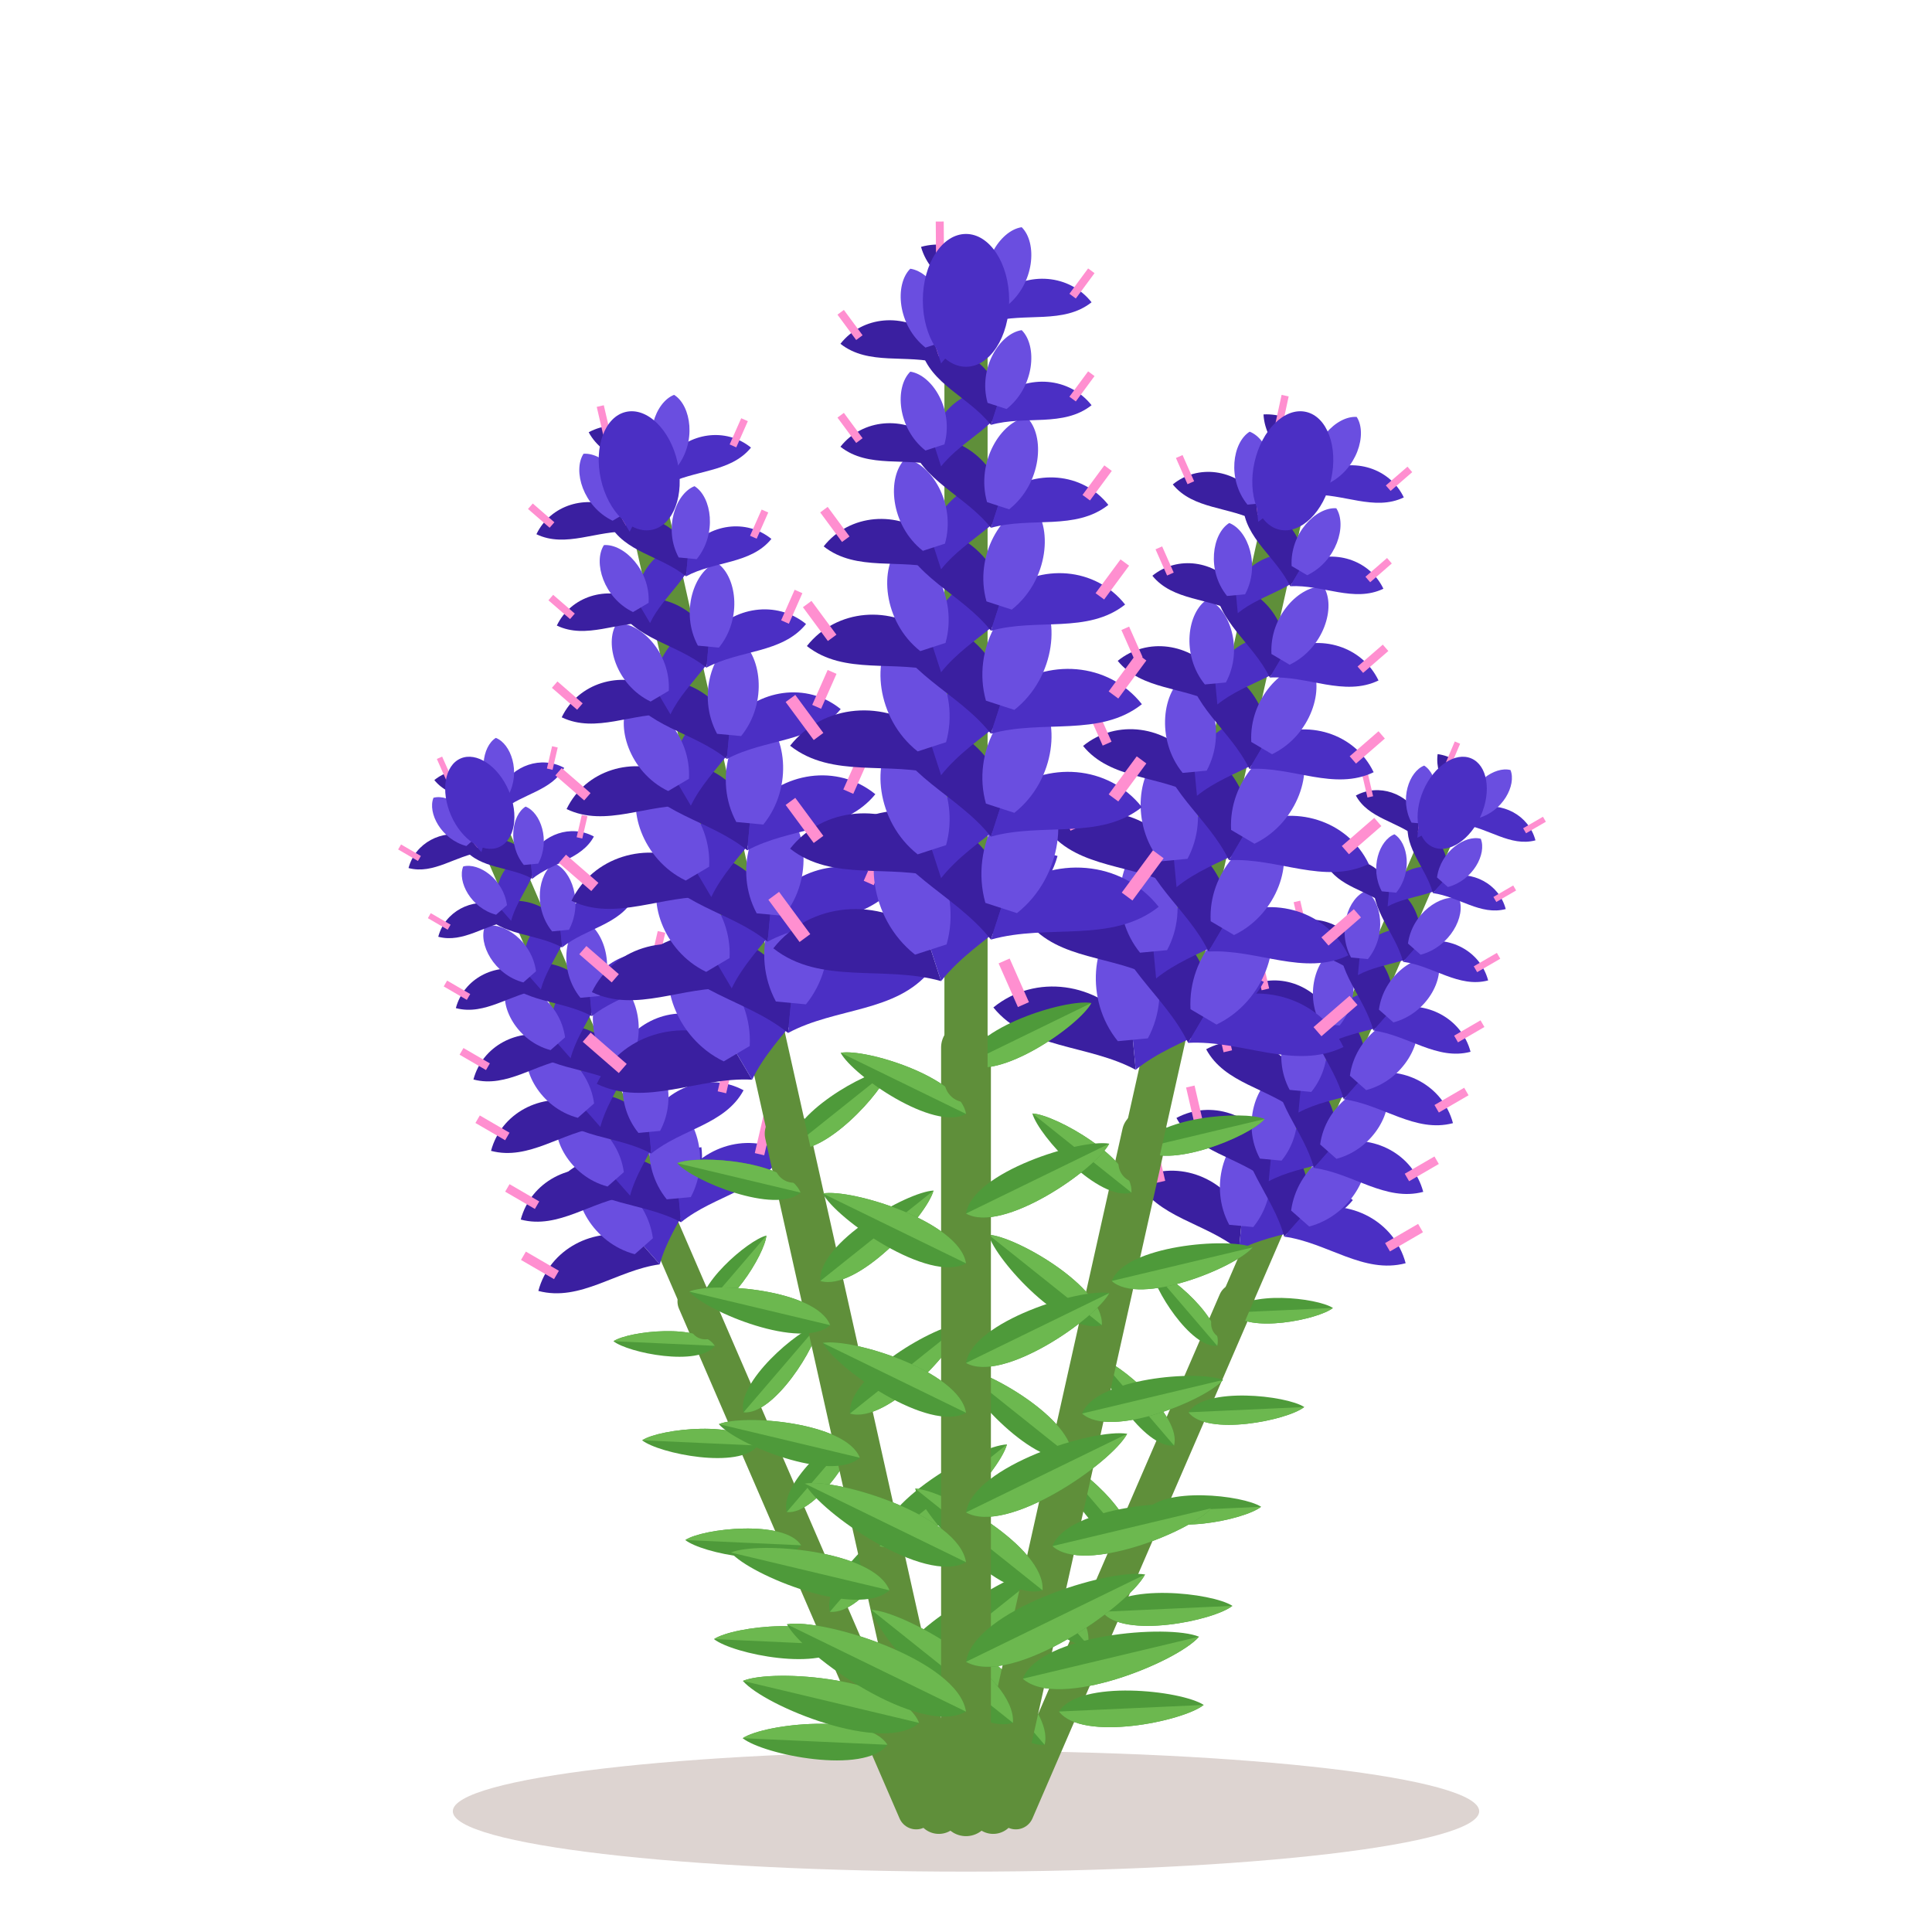
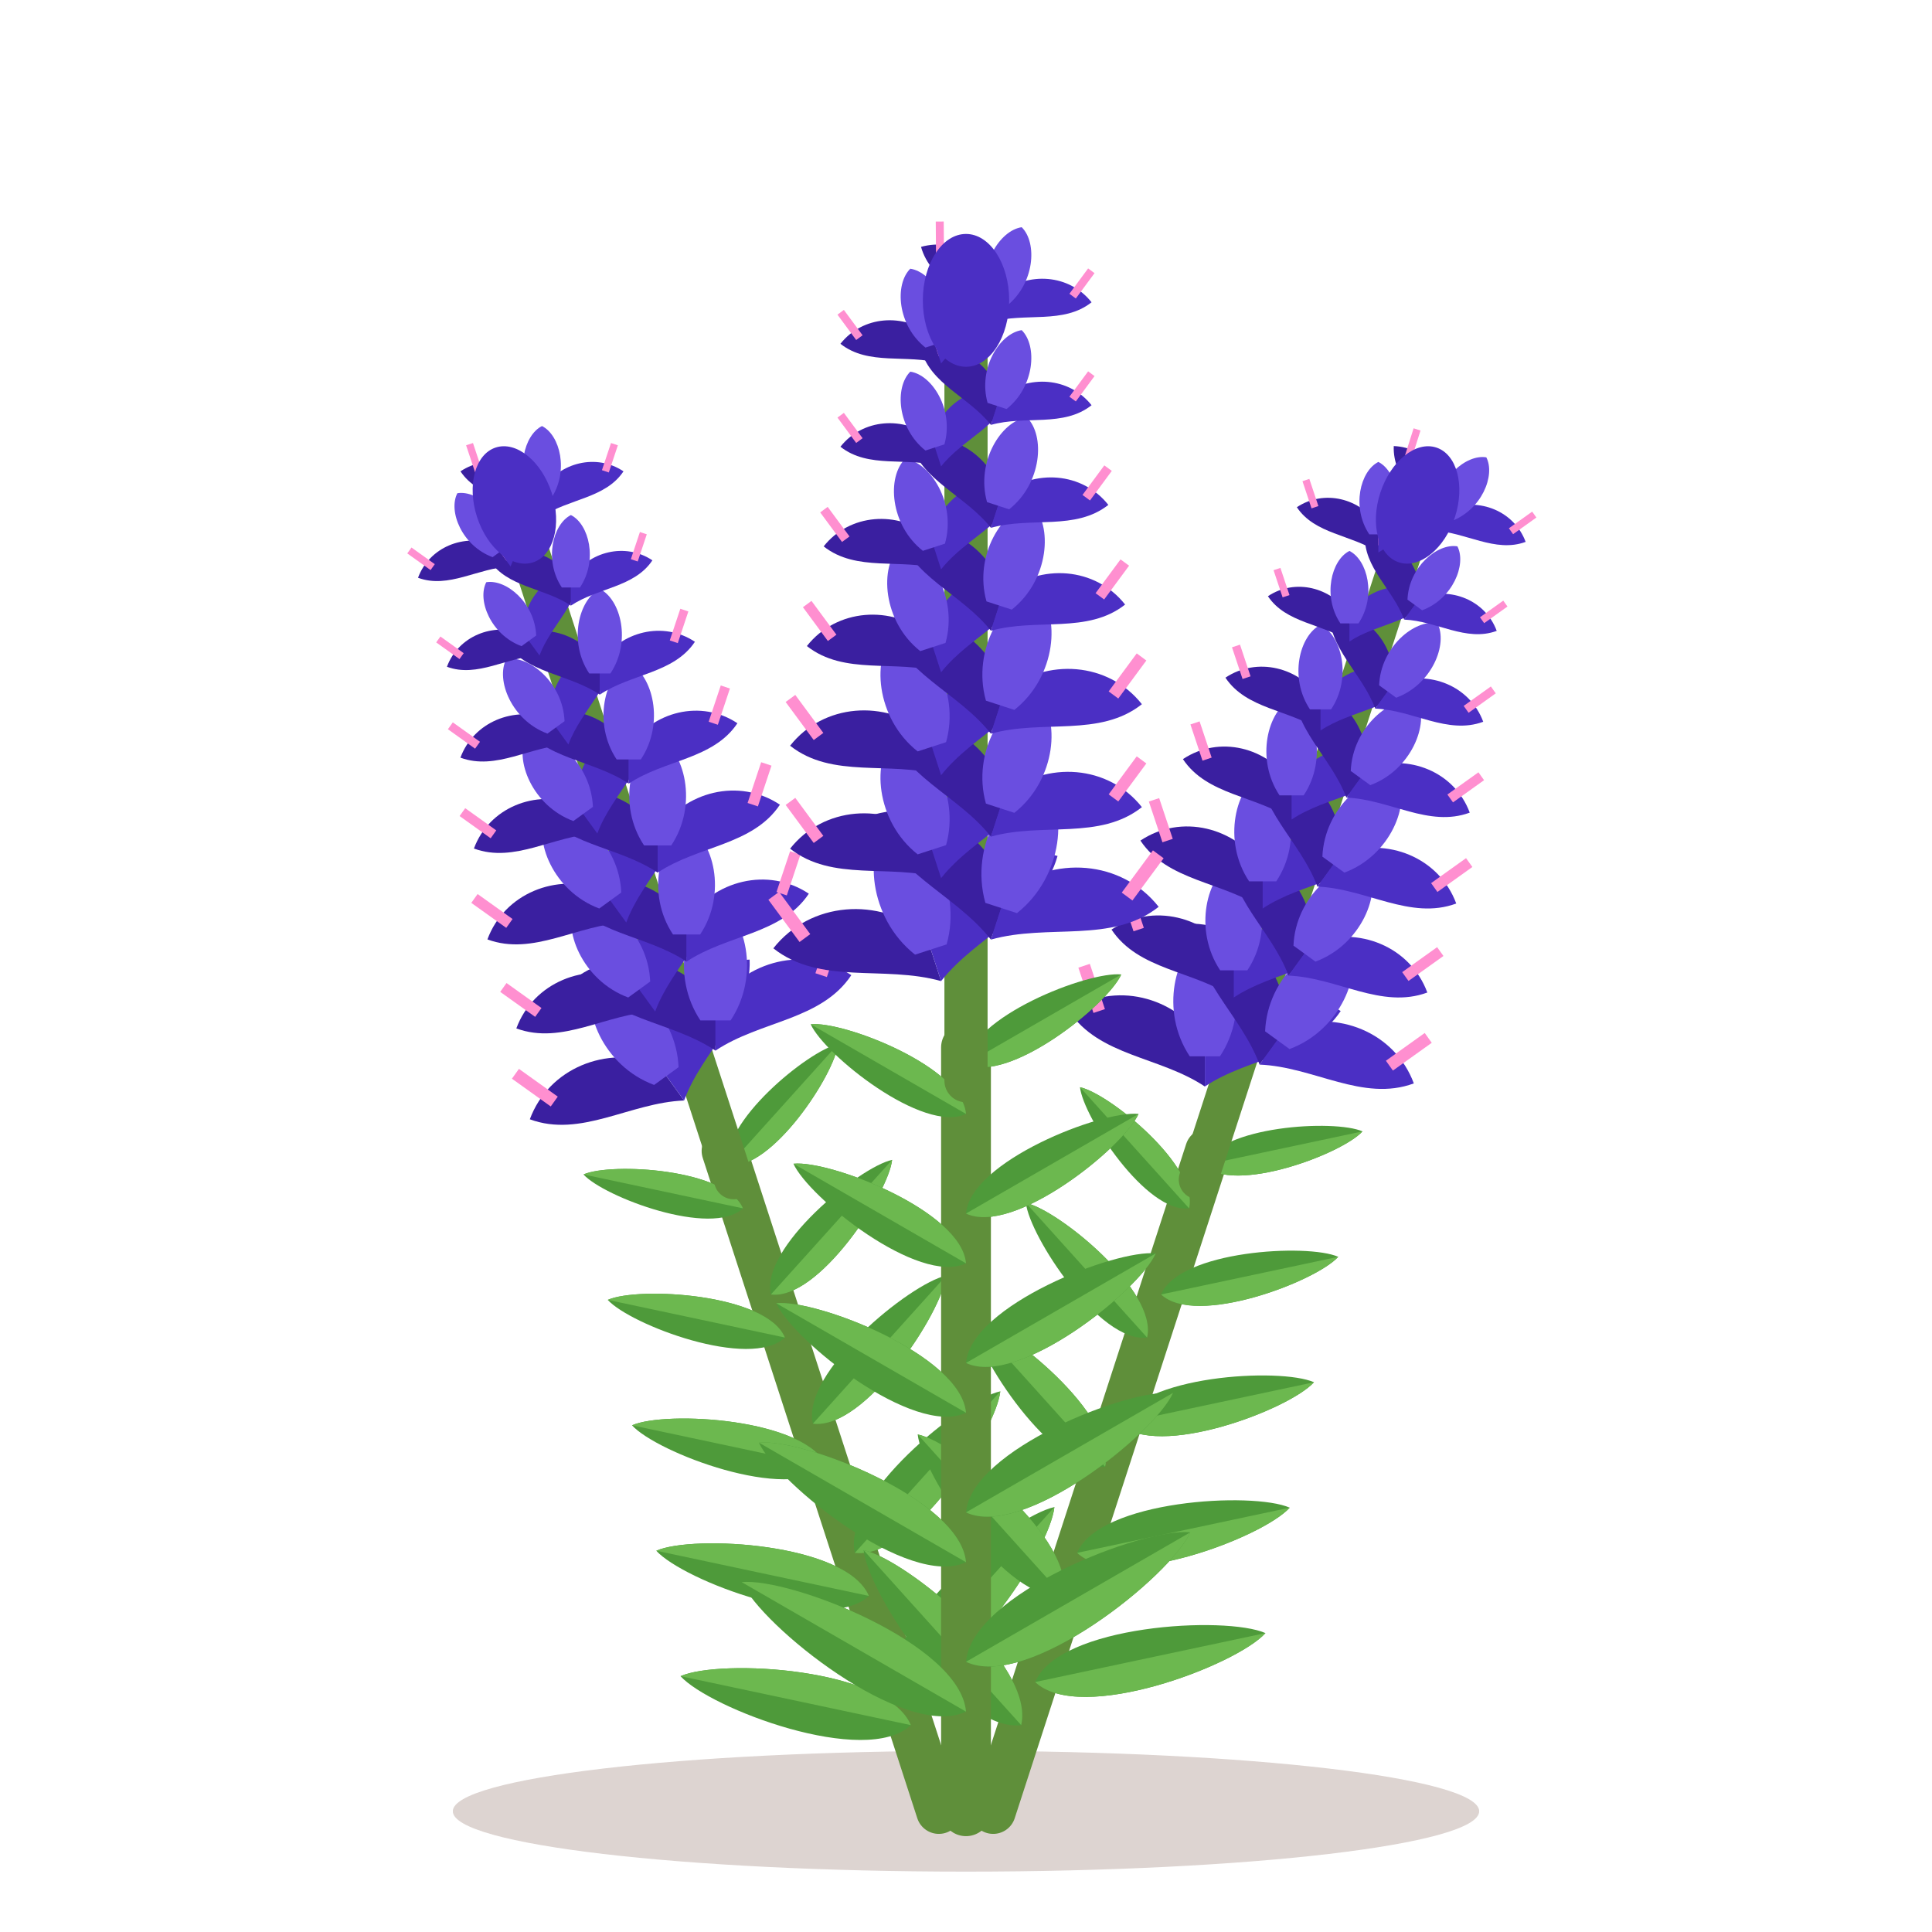
<svg xmlns="http://www.w3.org/2000/svg" viewBox="0 0 128 128">
  <defs>
    <g id="lp">
      <path d="M0 0C-2.6 -1.8 -1.3 -10.2 0 -12C1.3 -10.2 2.6 -1.8 0 0Z" fill="#4e9a3a" />
      <path d="M0 0C2.6 -1.8 1.3 -10.2 0 -12Z" fill="#6cb84f" />
    </g>
    <g id="fw">
      <path d="M0 0C-3 -2 -7 -2 -9 -5C-6 -7 -2 -6 0 -3Z" fill="#3a1fa0" />
      <path d="M0 0C3 -2 7 -2 9 -5C6 -7 2 -6 0 -3Z" fill="#4b2fc4" />
      <path d="M-1 -2C-3 -5 -2 -9 0 -10C2 -9 3 -5 1 -2Z" fill="#6a4ee0" />
      <path d="M-7 -5l-1 -3M7 -5l1 -3" stroke="#ff8fd0" stroke-width=".8" />
    </g>
    <g id="sp">
      <path d="M0 0V-44" stroke="#5f8f3a" stroke-width="2.6" stroke-linecap="round" />
      <use href="#fw" transform="translate(-1.5 -6) rotate(-18)" />
      <use href="#fw" transform="translate(1.5 -8.5) rotate(18)" />
      <use href="#fw" transform="translate(-1.5 -12.2) rotate(-18) scale(0.9)" />
      <use href="#fw" transform="translate(1.5 -14.7) rotate(18) scale(0.9)" />
      <use href="#fw" transform="translate(-1.5 -18.4) rotate(-18) scale(0.9)" />
      <use href="#fw" transform="translate(1.5 -20.9) rotate(18) scale(0.9)" />
      <use href="#fw" transform="translate(-1.5 -24.6) rotate(-18) scale(0.8)" />
      <use href="#fw" transform="translate(1.5 -27.1) rotate(18) scale(0.8)" />
      <use href="#fw" transform="translate(-1.5 -30.8) rotate(-18) scale(0.7)" />
      <use href="#fw" transform="translate(1.5 -33.3) rotate(18) scale(0.7)" />
      <use href="#fw" transform="translate(-1.5 -37) rotate(-18) scale(0.6)" />
      <use href="#fw" transform="translate(1.5 -39.5) rotate(18) scale(0.6)" />
      <use href="#fw" transform="translate(-1.5 -43.2) rotate(-18) scale(0.6)" />
      <use href="#fw" transform="translate(1.5 -45.7) rotate(18) scale(0.6)" />
      <ellipse cy="-47" rx="2.6" ry="4" fill="#4b2fc4" />
    </g>
  </defs>
  <ellipse cx="64" cy="120" rx="34" ry="4" fill="#8d6e63" opacity=".3" />
-   <g transform="translate(60.7 120) rotate(-23.4) scale(0.8)">
+   <g transform="translate(62.2 120) rotate(-18) scale(1)">
    <path d="M0 0V-46" stroke="#5f8f3a" stroke-width="3" stroke-linecap="round" />
-     <use href="#lp" transform="translate(0 -6) rotate(-64)" />
-     <use href="#lp" transform="translate(0 -9) rotate(64)" />
-     <use href="#lp" transform="translate(0 -15) rotate(-64) scale(0.9)" />
-     <use href="#lp" transform="translate(0 -18) rotate(64) scale(0.9)" />
-     <use href="#lp" transform="translate(0 -24) rotate(-64) scale(0.8)" />
-     <use href="#lp" transform="translate(0 -27) rotate(64) scale(0.8)" />
-     <use href="#lp" transform="translate(0 -33) rotate(-64) scale(0.8)" />
-     <use href="#lp" transform="translate(0 -36) rotate(64) scale(0.8)" />
-     <use href="#lp" transform="translate(0 -42) rotate(-64) scale(0.7)" />
-     <use href="#lp" transform="translate(0 -45) rotate(64) scale(0.7)" />
+     <use href="#lp" transform="translate(0 -6) rotate(-60) scale(1.3)" />
+     <use href="#lp" transform="translate(0 -9) rotate(60) scale(1.3)" />
+     <use href="#lp" transform="translate(0 -15) rotate(-60) scale(1.2)" />
+     <use href="#lp" transform="translate(0 -18) rotate(60) scale(1.2)" />
+     <use href="#lp" transform="translate(0 -24) rotate(-60) scale(1.1)" />
+     <use href="#lp" transform="translate(0 -27) rotate(60) scale(1.1)" />
+     <use href="#lp" transform="translate(0 -33) rotate(-60)" />
+     <use href="#lp" transform="translate(0 -36) rotate(60)" />
+     <use href="#lp" transform="translate(0 -42) rotate(-60) scale(0.9)" />
+     <use href="#lp" transform="translate(0 -45) rotate(60) scale(0.9)" />
    <use href="#sp" transform="translate(0 -44)" />
  </g>
-   <g transform="translate(67.3 120) rotate(23.4) scale(0.8)">
+   <g transform="translate(65.8 120) rotate(18) scale(1)">
    <path d="M0 0V-46" stroke="#5f8f3a" stroke-width="3" stroke-linecap="round" />
-     <use href="#lp" transform="translate(0 -6) rotate(-64)" />
-     <use href="#lp" transform="translate(0 -9) rotate(64)" />
-     <use href="#lp" transform="translate(0 -15) rotate(-64) scale(0.9)" />
-     <use href="#lp" transform="translate(0 -18) rotate(64) scale(0.9)" />
-     <use href="#lp" transform="translate(0 -24) rotate(-64) scale(0.8)" />
-     <use href="#lp" transform="translate(0 -27) rotate(64) scale(0.8)" />
-     <use href="#lp" transform="translate(0 -33) rotate(-64) scale(0.8)" />
-     <use href="#lp" transform="translate(0 -36) rotate(64) scale(0.8)" />
-     <use href="#lp" transform="translate(0 -42) rotate(-64) scale(0.7)" />
-     <use href="#lp" transform="translate(0 -45) rotate(64) scale(0.7)" />
-     <use href="#sp" transform="translate(0 -44)" />
-   </g>
-   <g transform="translate(62.2 120) rotate(-12.6)">
-     <path d="M0 0V-46" stroke="#5f8f3a" stroke-width="3" stroke-linecap="round" />
-     <use href="#lp" transform="translate(0 -6) rotate(-64)" />
-     <use href="#lp" transform="translate(0 -9) rotate(64)" />
-     <use href="#lp" transform="translate(0 -15) rotate(-64) scale(0.9)" />
-     <use href="#lp" transform="translate(0 -18) rotate(64) scale(0.9)" />
-     <use href="#lp" transform="translate(0 -24) rotate(-64) scale(0.8)" />
-     <use href="#lp" transform="translate(0 -27) rotate(64) scale(0.8)" />
-     <use href="#lp" transform="translate(0 -33) rotate(-64) scale(0.8)" />
-     <use href="#lp" transform="translate(0 -36) rotate(64) scale(0.8)" />
-     <use href="#lp" transform="translate(0 -42) rotate(-64) scale(0.7)" />
-     <use href="#lp" transform="translate(0 -45) rotate(64) scale(0.7)" />
-     <use href="#sp" transform="translate(0 -44)" />
-   </g>
-   <g transform="translate(65.8 120) rotate(12.6)">
-     <path d="M0 0V-46" stroke="#5f8f3a" stroke-width="3" stroke-linecap="round" />
-     <use href="#lp" transform="translate(0 -6) rotate(-64)" />
-     <use href="#lp" transform="translate(0 -9) rotate(64)" />
-     <use href="#lp" transform="translate(0 -15) rotate(-64) scale(0.9)" />
-     <use href="#lp" transform="translate(0 -18) rotate(64) scale(0.9)" />
-     <use href="#lp" transform="translate(0 -24) rotate(-64) scale(0.8)" />
-     <use href="#lp" transform="translate(0 -27) rotate(64) scale(0.8)" />
-     <use href="#lp" transform="translate(0 -33) rotate(-64) scale(0.8)" />
-     <use href="#lp" transform="translate(0 -36) rotate(64) scale(0.8)" />
-     <use href="#lp" transform="translate(0 -42) rotate(-64) scale(0.7)" />
-     <use href="#lp" transform="translate(0 -45) rotate(64) scale(0.7)" />
+     <use href="#lp" transform="translate(0 -6) rotate(-60) scale(1.3)" />
+     <use href="#lp" transform="translate(0 -9) rotate(60) scale(1.3)" />
+     <use href="#lp" transform="translate(0 -15) rotate(-60) scale(1.2)" />
+     <use href="#lp" transform="translate(0 -18) rotate(60) scale(1.2)" />
+     <use href="#lp" transform="translate(0 -24) rotate(-60) scale(1.1)" />
+     <use href="#lp" transform="translate(0 -27) rotate(60) scale(1.1)" />
+     <use href="#lp" transform="translate(0 -33) rotate(-60)" />
+     <use href="#lp" transform="translate(0 -36) rotate(60)" />
+     <use href="#lp" transform="translate(0 -42) rotate(-60) scale(0.9)" />
+     <use href="#lp" transform="translate(0 -45) rotate(60) scale(0.9)" />
    <use href="#sp" transform="translate(0 -44)" />
  </g>
  <g transform="translate(64 120) scale(1.1)">
    <path d="M0 0V-46" stroke="#5f8f3a" stroke-width="3" stroke-linecap="round" />
-     <use href="#lp" transform="translate(0 -6) rotate(-64)" />
-     <use href="#lp" transform="translate(0 -9) rotate(64)" />
-     <use href="#lp" transform="translate(0 -15) rotate(-64) scale(0.9)" />
-     <use href="#lp" transform="translate(0 -18) rotate(64) scale(0.9)" />
-     <use href="#lp" transform="translate(0 -24) rotate(-64) scale(0.8)" />
-     <use href="#lp" transform="translate(0 -27) rotate(64) scale(0.8)" />
-     <use href="#lp" transform="translate(0 -33) rotate(-64) scale(0.8)" />
-     <use href="#lp" transform="translate(0 -36) rotate(64) scale(0.8)" />
-     <use href="#lp" transform="translate(0 -42) rotate(-64) scale(0.7)" />
-     <use href="#lp" transform="translate(0 -45) rotate(64) scale(0.7)" />
+     <use href="#lp" transform="translate(0 -6) rotate(-60) scale(1.3)" />
+     <use href="#lp" transform="translate(0 -9) rotate(60) scale(1.3)" />
+     <use href="#lp" transform="translate(0 -15) rotate(-60) scale(1.2)" />
+     <use href="#lp" transform="translate(0 -18) rotate(60) scale(1.2)" />
+     <use href="#lp" transform="translate(0 -24) rotate(-60) scale(1.1)" />
+     <use href="#lp" transform="translate(0 -27) rotate(60) scale(1.1)" />
+     <use href="#lp" transform="translate(0 -33) rotate(-60)" />
+     <use href="#lp" transform="translate(0 -36) rotate(60)" />
+     <use href="#lp" transform="translate(0 -42) rotate(-60) scale(0.9)" />
+     <use href="#lp" transform="translate(0 -45) rotate(60) scale(0.9)" />
    <use href="#sp" transform="translate(0 -44)" />
  </g>
</svg>
